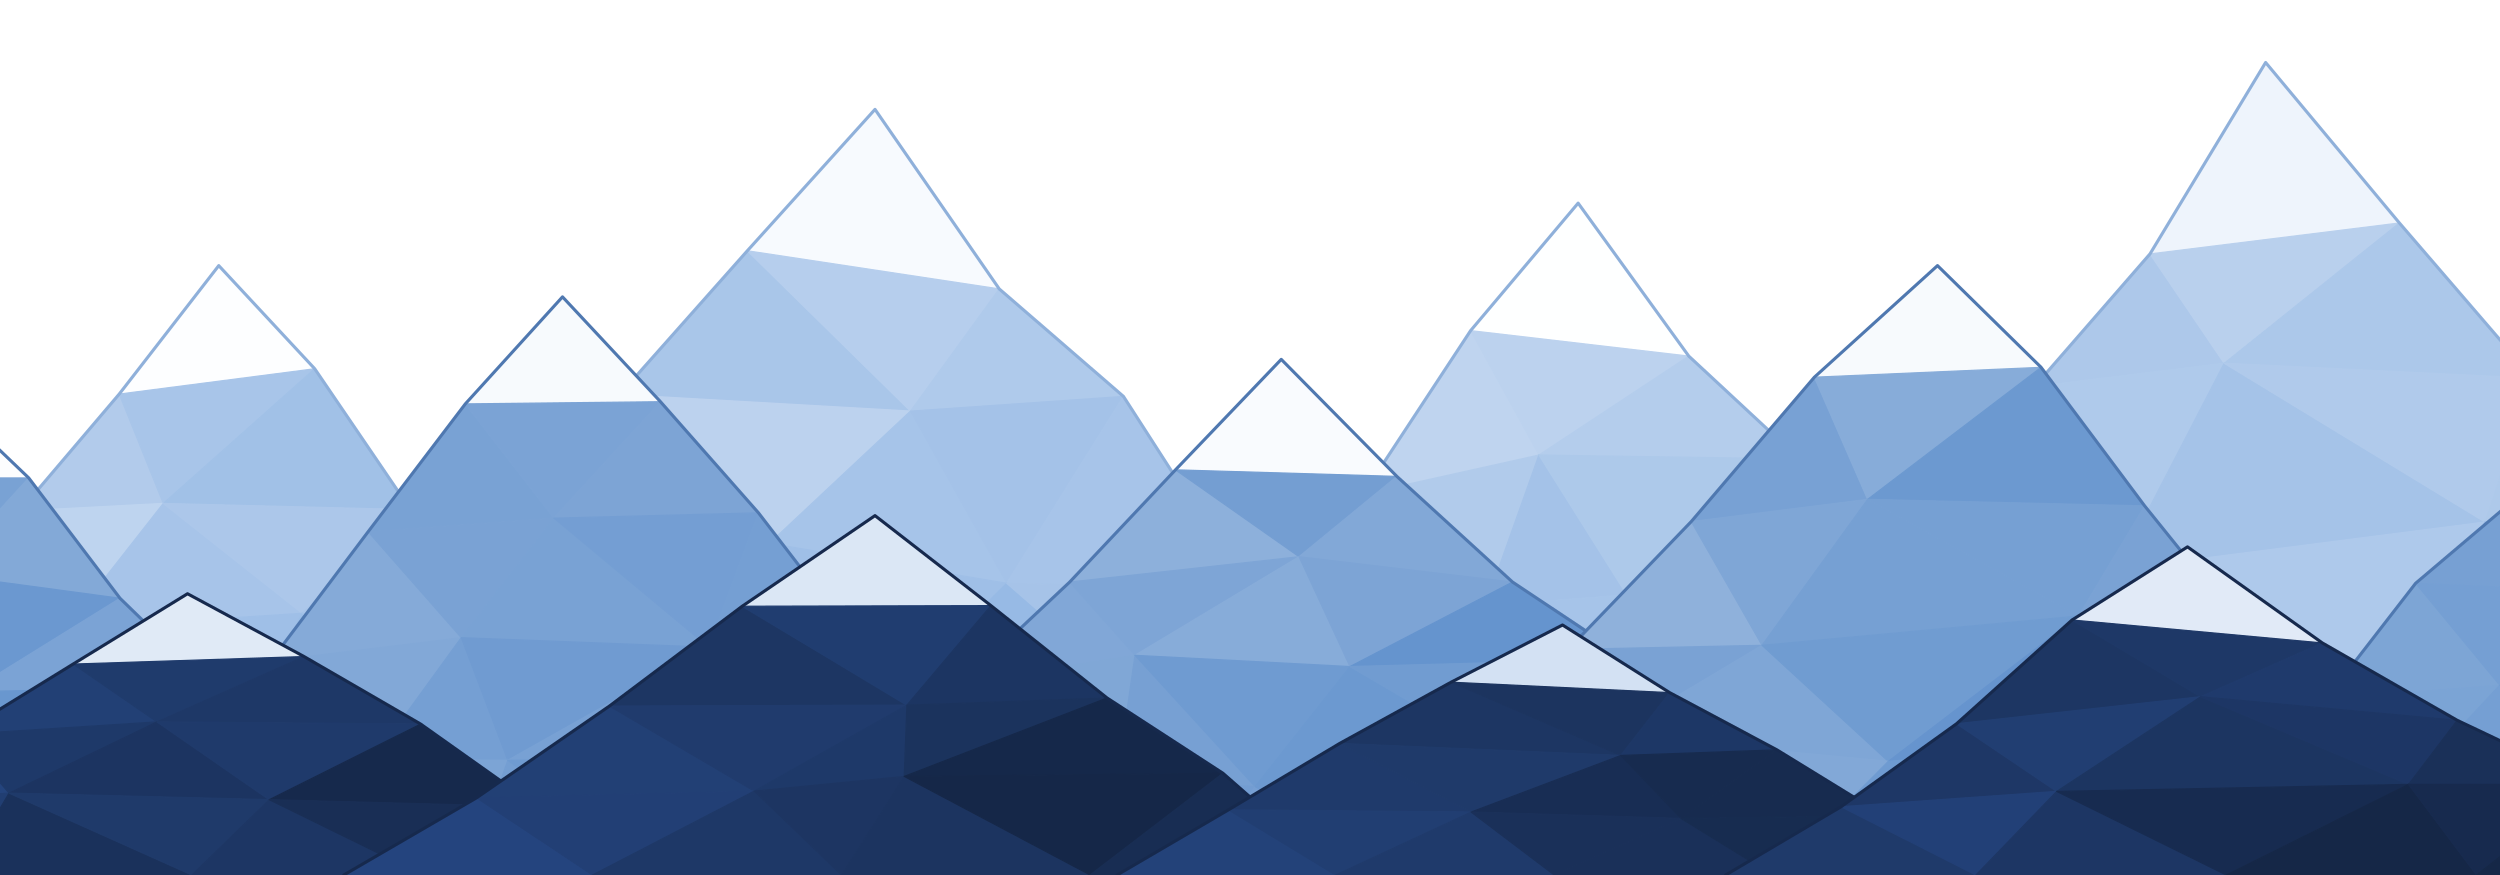
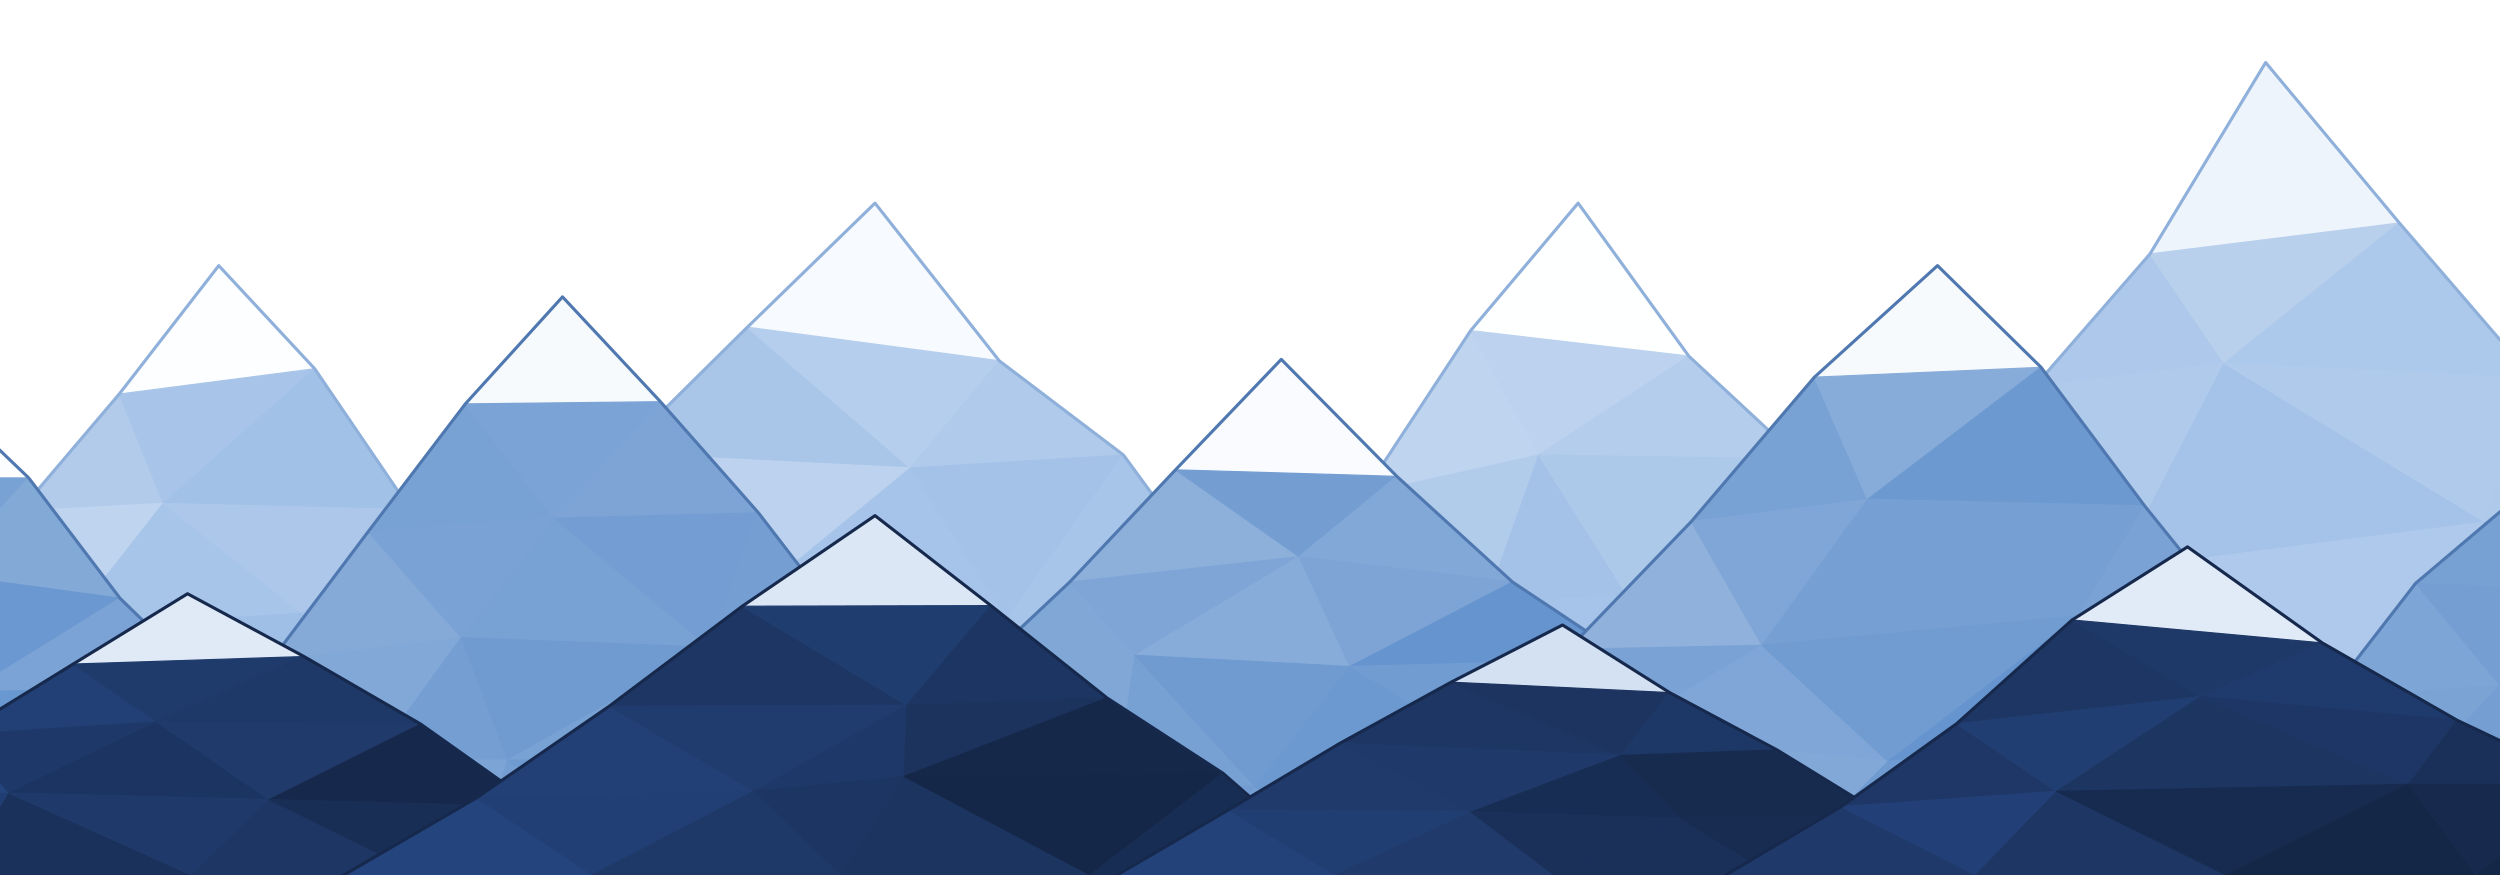
<svg xmlns="http://www.w3.org/2000/svg" viewBox="0 0 1600 560" preserveAspectRatio="xMidYMax slice" aria-hidden="true">
  <polygon points="140.0,170.0 76.3,252.2 201.4,236.0" fill="#fdfeff" stroke="#fdfeff" stroke-width="0.8" stroke-linejoin="round" />
  <polygon points="76.3,252.2 12.7,327.0 104.5,322.2" fill="#b2cbeb" stroke="#b2cbeb" stroke-width="0.8" stroke-linejoin="round" />
  <polygon points="76.3,252.2 104.5,322.2 201.4,236.0" fill="#a8c5e9" stroke="#a8c5e9" stroke-width="0.8" stroke-linejoin="round" />
  <polygon points="201.4,236.0 104.5,322.2 262.8,326.2" fill="#a1c1e7" stroke="#a1c1e7" stroke-width="0.8" stroke-linejoin="round" />
  <polygon points="12.7,327.0 -51.0,391.0 41.8,402.1" fill="#b5cdec" stroke="#b5cdec" stroke-width="0.8" stroke-linejoin="round" />
  <polygon points="12.7,327.0 41.8,402.1 104.5,322.2" fill="#bed4ef" stroke="#bed4ef" stroke-width="0.8" stroke-linejoin="round" />
  <polygon points="104.5,322.2 41.8,402.1 193.4,392.5" fill="#a7c4e9" stroke="#a7c4e9" stroke-width="0.8" stroke-linejoin="round" />
  <polygon points="104.5,322.2 193.4,392.5 262.8,326.2" fill="#acc7ea" stroke="#acc7ea" stroke-width="0.8" stroke-linejoin="round" />
  <polygon points="262.8,326.2 193.4,392.5 324.2,413.2" fill="#a7c4e9" stroke="#a7c4e9" stroke-width="0.8" stroke-linejoin="round" />
  <polygon points="-51.0,391.0 -114.7,471.4 19.9,474.2" fill="#b8d0ed" stroke="#b8d0ed" stroke-width="0.8" stroke-linejoin="round" />
  <polygon points="-51.0,391.0 19.9,474.2 41.8,402.1" fill="#b8d0ed" stroke="#b8d0ed" stroke-width="0.8" stroke-linejoin="round" />
  <polygon points="41.8,402.1 19.9,474.2 141.2,494.6" fill="#a4c3e8" stroke="#a4c3e8" stroke-width="0.8" stroke-linejoin="round" />
  <polygon points="41.8,402.1 141.2,494.6 193.4,392.5" fill="#9fbfe7" stroke="#9fbfe7" stroke-width="0.8" stroke-linejoin="round" />
  <polygon points="193.4,392.5 141.2,494.6 296.2,479.1" fill="#9bbde6" stroke="#9bbde6" stroke-width="0.8" stroke-linejoin="round" />
  <polygon points="193.4,392.5 296.2,479.1 324.2,413.2" fill="#a3c2e8" stroke="#a3c2e8" stroke-width="0.8" stroke-linejoin="round" />
  <polygon points="324.2,413.2 296.2,479.1 385.6,469.3" fill="#96b9e4" stroke="#96b9e4" stroke-width="0.8" stroke-linejoin="round" />
  <polygon points="-114.7,471.4 -178.4,560.0 -53.3,560.0" fill="#b9d0ed" stroke="#b9d0ed" stroke-width="0.8" stroke-linejoin="round" />
  <polygon points="-114.7,471.4 -53.3,560.0 19.9,474.2" fill="#bbd1ee" stroke="#bbd1ee" stroke-width="0.8" stroke-linejoin="round" />
  <polygon points="19.9,474.2 -53.3,560.0 71.8,560.0" fill="#b1cbeb" stroke="#b1cbeb" stroke-width="0.8" stroke-linejoin="round" />
  <polygon points="19.9,474.2 71.8,560.0 141.2,494.6" fill="#a7c4e9" stroke="#a7c4e9" stroke-width="0.8" stroke-linejoin="round" />
  <polygon points="141.2,494.6 71.8,560.0 196.8,560.0" fill="#b0caeb" stroke="#b0caeb" stroke-width="0.8" stroke-linejoin="round" />
  <polygon points="141.2,494.6 196.8,560.0 296.2,479.1" fill="#a6c4e8" stroke="#a6c4e8" stroke-width="0.8" stroke-linejoin="round" />
  <polygon points="296.2,479.1 196.8,560.0 321.9,560.0" fill="#94b7e4" stroke="#94b7e4" stroke-width="0.8" stroke-linejoin="round" />
  <polygon points="296.2,479.1 321.9,560.0 385.6,469.3" fill="#97bae5" stroke="#97bae5" stroke-width="0.8" stroke-linejoin="round" />
  <polygon points="385.6,469.3 321.9,560.0 447.0,560.0" fill="#91b6e3" stroke="#91b6e3" stroke-width="0.8" stroke-linejoin="round" />
  <polyline points="-178.4,560.0 -114.7,471.4 -51.0,391.0 12.7,327.0 76.3,252.2 140.0,170.0 201.4,236.0 262.8,326.2 324.2,413.2 385.6,469.3 447.0,560.0" fill="none" stroke="#8fb0da" stroke-width="2" stroke-linejoin="round" stroke-linecap="round" />
-   <polygon points="560.0,70.0 478.3,160.5 639.5,184.9" fill="#f7fafe" stroke="#f7fafe" stroke-width="0.8" stroke-linejoin="round" />
-   <polygon points="478.3,160.5 396.6,252.5 582.7,263.1" fill="#a9c6e9" stroke="#a9c6e9" stroke-width="0.8" stroke-linejoin="round" />
-   <polygon points="478.3,160.5 582.7,263.1 639.5,184.9" fill="#b6ceed" stroke="#b6ceed" stroke-width="0.8" stroke-linejoin="round" />
-   <polygon points="639.5,184.9 582.7,263.1 719.0,253.7" fill="#afcaeb" stroke="#afcaeb" stroke-width="0.8" stroke-linejoin="round" />
-   <polygon points="396.6,252.5 314.9,363.6 492.4,347.7" fill="#c7daf1" stroke="#c7daf1" stroke-width="0.8" stroke-linejoin="round" />
-   <polygon points="396.6,252.5 492.4,347.7 582.7,263.1" fill="#bcd2ee" stroke="#bcd2ee" stroke-width="0.8" stroke-linejoin="round" />
-   <polygon points="582.7,263.1 492.4,347.7 644.3,373.3" fill="#a6c4e9" stroke="#a6c4e9" stroke-width="0.8" stroke-linejoin="round" />
-   <polygon points="582.7,263.1 644.3,373.3 719.0,253.7" fill="#a4c2e8" stroke="#a4c2e8" stroke-width="0.8" stroke-linejoin="round" />
-   <polygon points="719.0,253.7 644.3,373.3 798.5,377.2" fill="#a7c4e9" stroke="#a7c4e9" stroke-width="0.8" stroke-linejoin="round" />
-   <polygon points="314.9,363.6 233.2,455.4 403.5,468.9" fill="#aec9ea" stroke="#aec9ea" stroke-width="0.8" stroke-linejoin="round" />
-   <polygon points="314.9,363.6 403.5,468.9 492.4,347.7" fill="#b4cdec" stroke="#b4cdec" stroke-width="0.8" stroke-linejoin="round" />
-   <polygon points="492.4,347.7 403.5,468.9 551.3,464.8" fill="#a6c4e9" stroke="#a6c4e9" stroke-width="0.8" stroke-linejoin="round" />
-   <polygon points="492.4,347.7 551.3,464.8 644.3,373.3" fill="#9fbfe7" stroke="#9fbfe7" stroke-width="0.8" stroke-linejoin="round" />
-   <polygon points="644.3,373.3 551.3,464.8 759.8,474.0" fill="#97bae5" stroke="#97bae5" stroke-width="0.8" stroke-linejoin="round" />
-   <polygon points="644.3,373.3 759.8,474.0 798.5,377.2" fill="#a6c3e8" stroke="#a6c3e8" stroke-width="0.8" stroke-linejoin="round" />
-   <polygon points="798.5,377.2 759.8,474.0 878.0,461.1" fill="#8eb4e2" stroke="#8eb4e2" stroke-width="0.8" stroke-linejoin="round" />
-   <polygon points="233.2,455.4 151.5,560.0 312.7,560.0" fill="#b7cfed" stroke="#b7cfed" stroke-width="0.8" stroke-linejoin="round" />
-   <polygon points="233.2,455.4 312.7,560.0 403.5,468.9" fill="#b5ceec" stroke="#b5ceec" stroke-width="0.8" stroke-linejoin="round" />
-   <polygon points="403.5,468.9 312.7,560.0 473.9,560.0" fill="#bdd3ee" stroke="#bdd3ee" stroke-width="0.8" stroke-linejoin="round" />
-   <polygon points="403.5,468.9 473.9,560.0 551.3,464.8" fill="#a1c0e7" stroke="#a1c0e7" stroke-width="0.8" stroke-linejoin="round" />
-   <polygon points="551.3,464.8 473.9,560.0 635.1,560.0" fill="#a6c4e8" stroke="#a6c4e8" stroke-width="0.8" stroke-linejoin="round" />
-   <polygon points="551.3,464.8 635.1,560.0 759.8,474.0" fill="#a2c1e7" stroke="#a2c1e7" stroke-width="0.8" stroke-linejoin="round" />
-   <polygon points="759.8,474.0 635.1,560.0 796.2,560.0" fill="#a6c4e8" stroke="#a6c4e8" stroke-width="0.8" stroke-linejoin="round" />
-   <polygon points="759.8,474.0 796.2,560.0 878.0,461.1" fill="#9ebfe7" stroke="#9ebfe7" stroke-width="0.8" stroke-linejoin="round" />
-   <polygon points="878.0,461.1 796.2,560.0 957.4,560.0" fill="#9bbce6" stroke="#9bbce6" stroke-width="0.8" stroke-linejoin="round" />
-   <polyline points="151.5,560.0 233.2,455.4 314.9,363.6 396.6,252.5 478.3,160.5 560.0,70.0 639.5,184.9 719.0,253.7 798.5,377.2 878.0,461.1 957.4,560.0" fill="none" stroke="#8fb0da" stroke-width="2" stroke-linejoin="round" stroke-linecap="round" />
+   <polygon points="560.0,130.0 478.3,209.4 639.5,230.9" fill="#f7fafe" stroke="#f7fafe" stroke-width="0.8" stroke-linejoin="round" />
+   <polygon points="478.3,209.4 396.6,290.2 582.7,299.5" fill="#a9c6e9" stroke="#a9c6e9" stroke-width="0.8" stroke-linejoin="round" />
+   <polygon points="478.3,209.4 582.7,299.5 639.5,230.9" fill="#b6ceed" stroke="#b6ceed" stroke-width="0.8" stroke-linejoin="round" />
+   <polygon points="639.5,230.9 582.7,299.5 719.0,291.2" fill="#afcaeb" stroke="#afcaeb" stroke-width="0.8" stroke-linejoin="round" />
+   <polygon points="396.6,290.2 314.9,387.7 492.4,373.7" fill="#c7daf1" stroke="#c7daf1" stroke-width="0.8" stroke-linejoin="round" />
+   <polygon points="396.6,290.2 492.4,373.7 582.7,299.5" fill="#bcd2ee" stroke="#bcd2ee" stroke-width="0.8" stroke-linejoin="round" />
+   <polygon points="582.7,299.5 492.4,373.7 644.3,396.2" fill="#a6c4e9" stroke="#a6c4e9" stroke-width="0.8" stroke-linejoin="round" />
+   <polygon points="582.7,299.5 644.3,396.2 719.0,291.2" fill="#a4c2e8" stroke="#a4c2e8" stroke-width="0.8" stroke-linejoin="round" />
+   <polygon points="719.0,291.2 644.3,396.2 798.5,399.6" fill="#a7c4e9" stroke="#a7c4e9" stroke-width="0.8" stroke-linejoin="round" />
+   <polygon points="314.9,387.7 233.2,468.2 403.5,480.0" fill="#aec9ea" stroke="#aec9ea" stroke-width="0.8" stroke-linejoin="round" />
+   <polygon points="314.9,387.7 403.5,480.0 492.4,373.7" fill="#b4cdec" stroke="#b4cdec" stroke-width="0.8" stroke-linejoin="round" />
+   <polygon points="492.4,373.7 403.5,480.0 551.3,476.5" fill="#a6c4e9" stroke="#a6c4e9" stroke-width="0.8" stroke-linejoin="round" />
+   <polygon points="492.4,373.7 551.3,476.5 644.3,396.2" fill="#9fbfe7" stroke="#9fbfe7" stroke-width="0.8" stroke-linejoin="round" />
+   <polygon points="644.3,396.2 551.3,476.5 759.8,484.5" fill="#97bae5" stroke="#97bae5" stroke-width="0.8" stroke-linejoin="round" />
+   <polygon points="644.3,396.2 759.8,484.5 798.5,399.6" fill="#a6c3e8" stroke="#a6c3e8" stroke-width="0.8" stroke-linejoin="round" />
+   <polygon points="798.5,399.6 759.8,484.5 878.0,473.2" fill="#8eb4e2" stroke="#8eb4e2" stroke-width="0.8" stroke-linejoin="round" />
+   <polygon points="233.2,468.2 151.5,560.0 312.7,560.0" fill="#b7cfed" stroke="#b7cfed" stroke-width="0.8" stroke-linejoin="round" />
+   <polygon points="233.2,468.2 312.7,560.0 403.5,480.0" fill="#b5ceec" stroke="#b5ceec" stroke-width="0.8" stroke-linejoin="round" />
+   <polygon points="403.5,480.0 312.7,560.0 473.9,560.0" fill="#bdd3ee" stroke="#bdd3ee" stroke-width="0.8" stroke-linejoin="round" />
+   <polygon points="403.5,480.0 473.9,560.0 551.3,476.5" fill="#a1c0e7" stroke="#a1c0e7" stroke-width="0.8" stroke-linejoin="round" />
+   <polygon points="551.3,476.5 473.9,560.0 635.1,560.0" fill="#a6c4e8" stroke="#a6c4e8" stroke-width="0.8" stroke-linejoin="round" />
+   <polygon points="551.3,476.5 635.1,560.0 759.8,484.5" fill="#a2c1e7" stroke="#a2c1e7" stroke-width="0.8" stroke-linejoin="round" />
+   <polygon points="759.8,484.5 635.1,560.0 796.2,560.0" fill="#a6c4e8" stroke="#a6c4e8" stroke-width="0.8" stroke-linejoin="round" />
+   <polygon points="759.8,484.5 796.2,560.0 878.0,473.2" fill="#9ebfe7" stroke="#9ebfe7" stroke-width="0.8" stroke-linejoin="round" />
+   <polygon points="878.0,473.2 796.2,560.0 957.4,560.0" fill="#9bbce6" stroke="#9bbce6" stroke-width="0.8" stroke-linejoin="round" />
+   <polyline points="151.5,560.0 233.2,468.2 314.9,387.7 396.6,290.2 478.3,209.4 560.0,130.0 639.5,230.9 719.0,291.2 798.5,399.6 878.0,473.2 957.4,560.0" fill="none" stroke="#8fb0da" stroke-width="2" stroke-linejoin="round" stroke-linecap="round" />
  <polygon points="1010.0,130.0 941.2,211.6 1080.8,227.9" fill="#feffff" stroke="#feffff" stroke-width="0.8" stroke-linejoin="round" />
  <polygon points="941.2,211.6 872.4,316.2 984.9,291.2" fill="#bfd4ef" stroke="#bfd4ef" stroke-width="0.8" stroke-linejoin="round" />
  <polygon points="941.2,211.6 984.9,291.2 1080.8,227.9" fill="#bcd2ee" stroke="#bcd2ee" stroke-width="0.8" stroke-linejoin="round" />
  <polygon points="1080.8,227.9 984.9,291.2 1151.6,293.7" fill="#b4cdec" stroke="#b4cdec" stroke-width="0.8" stroke-linejoin="round" />
  <polygon points="872.4,316.2 803.6,379.7 950.6,387.5" fill="#b5ceec" stroke="#b5ceec" stroke-width="0.8" stroke-linejoin="round" />
  <polygon points="872.4,316.2 950.6,387.5 984.9,291.2" fill="#b1cbeb" stroke="#b1cbeb" stroke-width="0.8" stroke-linejoin="round" />
  <polygon points="984.9,291.2 950.6,387.5 1041.2,380.7" fill="#a4c2e8" stroke="#a4c2e8" stroke-width="0.8" stroke-linejoin="round" />
  <polygon points="984.9,291.2 1041.2,380.7 1151.6,293.7" fill="#adc9ea" stroke="#adc9ea" stroke-width="0.8" stroke-linejoin="round" />
  <polygon points="1151.6,293.7 1041.2,380.7 1222.3,385.5" fill="#97b9e5" stroke="#97b9e5" stroke-width="0.8" stroke-linejoin="round" />
  <polygon points="803.6,379.7 734.8,470.0 912.3,476.1" fill="#aec9ea" stroke="#aec9ea" stroke-width="0.8" stroke-linejoin="round" />
  <polygon points="803.6,379.7 912.3,476.1 950.6,387.5" fill="#acc8ea" stroke="#acc8ea" stroke-width="0.8" stroke-linejoin="round" />
  <polygon points="950.6,387.5 912.3,476.1 1015.2,479.9" fill="#a5c3e8" stroke="#a5c3e8" stroke-width="0.8" stroke-linejoin="round" />
  <polygon points="950.6,387.5 1015.2,479.9 1041.2,380.7" fill="#a6c4e9" stroke="#a6c4e9" stroke-width="0.8" stroke-linejoin="round" />
  <polygon points="1041.2,380.7 1015.2,479.9 1168.3,477.6" fill="#98bae5" stroke="#98bae5" stroke-width="0.8" stroke-linejoin="round" />
  <polygon points="1041.2,380.7 1168.3,477.6 1222.3,385.5" fill="#91b6e3" stroke="#91b6e3" stroke-width="0.8" stroke-linejoin="round" />
  <polygon points="1222.3,385.5 1168.3,477.6 1293.1,460.2" fill="#8fb4e3" stroke="#8fb4e3" stroke-width="0.8" stroke-linejoin="round" />
  <polygon points="734.8,470.0 666.0,560.0 805.5,560.0" fill="#b2ccec" stroke="#b2ccec" stroke-width="0.8" stroke-linejoin="round" />
  <polygon points="734.8,470.0 805.5,560.0 912.3,476.1" fill="#b3ccec" stroke="#b3ccec" stroke-width="0.8" stroke-linejoin="round" />
  <polygon points="912.3,476.1 805.5,560.0 945.1,560.0" fill="#a3c2e8" stroke="#a3c2e8" stroke-width="0.8" stroke-linejoin="round" />
  <polygon points="912.3,476.1 945.1,560.0 1015.2,479.9" fill="#b6ceec" stroke="#b6ceec" stroke-width="0.8" stroke-linejoin="round" />
  <polygon points="1015.2,479.9 945.1,560.0 1084.7,560.0" fill="#aac6e9" stroke="#aac6e9" stroke-width="0.8" stroke-linejoin="round" />
  <polygon points="1015.2,479.9 1084.7,560.0 1168.3,477.6" fill="#96b9e5" stroke="#96b9e5" stroke-width="0.8" stroke-linejoin="round" />
  <polygon points="1168.3,477.6 1084.7,560.0 1224.3,560.0" fill="#94b8e4" stroke="#94b8e4" stroke-width="0.8" stroke-linejoin="round" />
  <polygon points="1168.3,477.6 1224.3,560.0 1293.1,460.2" fill="#91b6e3" stroke="#91b6e3" stroke-width="0.8" stroke-linejoin="round" />
  <polygon points="1293.1,460.2 1224.3,560.0 1363.9,560.0" fill="#8cb2e2" stroke="#8cb2e2" stroke-width="0.8" stroke-linejoin="round" />
  <polyline points="666.0,560.0 734.8,470.0 803.6,379.7 872.4,316.2 941.2,211.6 1010.0,130.0 1080.8,227.9 1151.6,293.7 1222.3,385.5 1293.1,460.2 1363.9,560.0" fill="none" stroke="#8fb0da" stroke-width="2" stroke-linejoin="round" stroke-linecap="round" />
  <polygon points="1450.0,40.0 1376.0,162.5 1535.6,142.7" fill="#eef4fc" stroke="#eef4fc" stroke-width="0.8" stroke-linejoin="round" />
  <polygon points="1376.0,162.5 1302.1,247.4 1423.5,232.5" fill="#adc8ea" stroke="#adc8ea" stroke-width="0.8" stroke-linejoin="round" />
  <polygon points="1376.0,162.5 1423.5,232.5 1535.6,142.7" fill="#b9d0ed" stroke="#b9d0ed" stroke-width="0.8" stroke-linejoin="round" />
  <polygon points="1535.6,142.7 1423.5,232.5 1621.2,242.1" fill="#acc8ea" stroke="#acc8ea" stroke-width="0.8" stroke-linejoin="round" />
  <polygon points="1302.1,247.4 1228.1,343.2 1355.2,364.3" fill="#c0d5ef" stroke="#c0d5ef" stroke-width="0.8" stroke-linejoin="round" />
  <polygon points="1302.1,247.4 1355.2,364.3 1423.5,232.5" fill="#afcaeb" stroke="#afcaeb" stroke-width="0.8" stroke-linejoin="round" />
  <polygon points="1423.5,232.5 1355.2,364.3 1590.4,334.1" fill="#a5c3e8" stroke="#a5c3e8" stroke-width="0.8" stroke-linejoin="round" />
  <polygon points="1423.5,232.5 1590.4,334.1 1621.2,242.1" fill="#b0caeb" stroke="#b0caeb" stroke-width="0.8" stroke-linejoin="round" />
  <polygon points="1621.2,242.1 1590.4,334.1 1706.7,353.1" fill="#aec9ea" stroke="#aec9ea" stroke-width="0.8" stroke-linejoin="round" />
  <polygon points="1228.1,343.2 1154.1,442.8 1268.4,457.6" fill="#c5d8f0" stroke="#c5d8f0" stroke-width="0.8" stroke-linejoin="round" />
  <polygon points="1228.1,343.2 1268.4,457.6 1355.2,364.3" fill="#bfd4ef" stroke="#bfd4ef" stroke-width="0.8" stroke-linejoin="round" />
  <polygon points="1355.2,364.3 1268.4,457.6 1519.0,457.1" fill="#b8d0ed" stroke="#b8d0ed" stroke-width="0.8" stroke-linejoin="round" />
  <polygon points="1355.2,364.3 1519.0,457.1 1590.4,334.1" fill="#aec9eb" stroke="#aec9eb" stroke-width="0.8" stroke-linejoin="round" />
  <polygon points="1590.4,334.1 1519.0,457.1 1651.6,469.6" fill="#99bbe5" stroke="#99bbe5" stroke-width="0.8" stroke-linejoin="round" />
  <polygon points="1590.4,334.1 1651.6,469.6 1706.7,353.1" fill="#9cbde6" stroke="#9cbde6" stroke-width="0.8" stroke-linejoin="round" />
  <polygon points="1706.7,353.1 1651.6,469.6 1792.3,447.1" fill="#93b7e4" stroke="#93b7e4" stroke-width="0.8" stroke-linejoin="round" />
  <polygon points="1154.1,442.8 1080.2,560.0 1239.7,560.0" fill="#aec9eb" stroke="#aec9eb" stroke-width="0.8" stroke-linejoin="round" />
  <polygon points="1154.1,442.8 1239.7,560.0 1268.4,457.6" fill="#aac6e9" stroke="#aac6e9" stroke-width="0.8" stroke-linejoin="round" />
  <polygon points="1268.4,457.6 1239.7,560.0 1399.3,560.0" fill="#abc7ea" stroke="#abc7ea" stroke-width="0.8" stroke-linejoin="round" />
  <polygon points="1268.4,457.6 1399.3,560.0 1519.0,457.1" fill="#a4c2e8" stroke="#a4c2e8" stroke-width="0.8" stroke-linejoin="round" />
  <polygon points="1519.0,457.1 1399.3,560.0 1558.8,560.0" fill="#a9c6e9" stroke="#a9c6e9" stroke-width="0.8" stroke-linejoin="round" />
  <polygon points="1519.0,457.1 1558.8,560.0 1651.6,469.6" fill="#abc7ea" stroke="#abc7ea" stroke-width="0.8" stroke-linejoin="round" />
  <polygon points="1651.6,469.6 1558.8,560.0 1718.4,560.0" fill="#98bae5" stroke="#98bae5" stroke-width="0.8" stroke-linejoin="round" />
  <polygon points="1651.6,469.6 1718.4,560.0 1792.3,447.1" fill="#a0c0e7" stroke="#a0c0e7" stroke-width="0.8" stroke-linejoin="round" />
  <polygon points="1792.3,447.1 1718.4,560.0 1877.9,560.0" fill="#9cbde6" stroke="#9cbde6" stroke-width="0.8" stroke-linejoin="round" />
  <polyline points="1080.2,560.0 1154.1,442.8 1228.1,343.2 1302.1,247.4 1376.0,162.5 1450.0,40.0 1535.6,142.7 1621.2,242.1 1706.7,353.1 1792.3,447.1 1877.9,560.0" fill="none" stroke="#8fb0da" stroke-width="2" stroke-linejoin="round" stroke-linecap="round" />
  <polygon points="-40.0,250.0 -105.5,305.8 18.4,305.9" fill="#fcfdfe" stroke="#fcfdfe" stroke-width="0.8" stroke-linejoin="round" />
  <polygon points="-105.5,305.8 -170.9,367.2 -37.9,367.4" fill="#7fa6d6" stroke="#7fa6d6" stroke-width="0.8" stroke-linejoin="round" />
  <polygon points="-105.5,305.8 -37.9,367.4 18.4,305.9" fill="#79a2d4" stroke="#79a2d4" stroke-width="0.8" stroke-linejoin="round" />
  <polygon points="18.4,305.9 -37.9,367.4 76.8,382.9" fill="#83a9d7" stroke="#83a9d7" stroke-width="0.8" stroke-linejoin="round" />
  <polygon points="-170.9,367.2 -236.4,443.6 -101.2,435.5" fill="#8aaeda" stroke="#8aaeda" stroke-width="0.8" stroke-linejoin="round" />
  <polygon points="-170.9,367.2 -101.2,435.5 -37.9,367.4" fill="#759fd3" stroke="#759fd3" stroke-width="0.8" stroke-linejoin="round" />
  <polygon points="-37.9,367.4 -101.2,435.5 -19.6,442.7" fill="#709bd1" stroke="#709bd1" stroke-width="0.8" stroke-linejoin="round" />
  <polygon points="-37.9,367.4 -19.6,442.7 76.8,382.9" fill="#6b98d0" stroke="#6b98d0" stroke-width="0.8" stroke-linejoin="round" />
  <polygon points="76.8,382.9 -19.6,442.7 135.1,439.6" fill="#7ba3d5" stroke="#7ba3d5" stroke-width="0.8" stroke-linejoin="round" />
  <polygon points="-236.4,443.6 -301.8,507.1 -159.4,504.3" fill="#8fb1db" stroke="#8fb1db" stroke-width="0.8" stroke-linejoin="round" />
  <polygon points="-236.4,443.6 -159.4,504.3 -101.2,435.5" fill="#77a1d3" stroke="#77a1d3" stroke-width="0.8" stroke-linejoin="round" />
  <polygon points="-101.2,435.5 -159.4,504.3 -78.1,497.5" fill="#85aad8" stroke="#85aad8" stroke-width="0.8" stroke-linejoin="round" />
  <polygon points="-101.2,435.5 -78.1,497.5 -19.6,442.7" fill="#85aad8" stroke="#85aad8" stroke-width="0.8" stroke-linejoin="round" />
  <polygon points="-19.6,442.7 -78.1,497.5 57.2,504.5" fill="#78a1d4" stroke="#78a1d4" stroke-width="0.8" stroke-linejoin="round" />
  <polygon points="-19.6,442.7 57.2,504.5 135.1,439.6" fill="#6997cf" stroke="#6997cf" stroke-width="0.8" stroke-linejoin="round" />
  <polygon points="135.1,439.6 57.2,504.5 193.5,504.7" fill="#6896cf" stroke="#6896cf" stroke-width="0.8" stroke-linejoin="round" />
  <polygon points="-301.8,507.1 -367.3,560.0 -243.5,560.0" fill="#80a7d6" stroke="#80a7d6" stroke-width="0.8" stroke-linejoin="round" />
  <polygon points="-301.8,507.1 -243.5,560.0 -159.4,504.3" fill="#77a0d3" stroke="#77a0d3" stroke-width="0.8" stroke-linejoin="round" />
  <polygon points="-159.4,504.3 -243.5,560.0 -119.6,560.0" fill="#8baeda" stroke="#8baeda" stroke-width="0.8" stroke-linejoin="round" />
  <polygon points="-159.4,504.3 -119.6,560.0 -78.1,497.5" fill="#7ea5d6" stroke="#7ea5d6" stroke-width="0.8" stroke-linejoin="round" />
  <polygon points="-78.1,497.5 -119.6,560.0 4.2,560.0" fill="#759fd3" stroke="#759fd3" stroke-width="0.8" stroke-linejoin="round" />
  <polygon points="-78.1,497.5 4.2,560.0 57.2,504.5" fill="#7ba3d5" stroke="#7ba3d5" stroke-width="0.8" stroke-linejoin="round" />
  <polygon points="57.2,504.5 4.2,560.0 128.0,560.0" fill="#6896cf" stroke="#6896cf" stroke-width="0.8" stroke-linejoin="round" />
  <polygon points="57.2,504.5 128.0,560.0 193.5,504.7" fill="#6e9ad1" stroke="#6e9ad1" stroke-width="0.8" stroke-linejoin="round" />
  <polygon points="193.5,504.7 128.0,560.0 251.9,560.0" fill="#6796ce" stroke="#6796ce" stroke-width="0.8" stroke-linejoin="round" />
  <polyline points="-367.3,560.0 -301.8,507.1 -236.4,443.6 -170.9,367.2 -105.5,305.8 -40.0,250.0 18.4,305.9 76.8,382.9 135.1,439.6 193.5,504.7 251.9,560.0" fill="none" stroke="#4f78b0" stroke-width="2" stroke-linejoin="round" stroke-linecap="round" />
  <polygon points="360.0,190.0 297.8,258.5 422.7,257.1" fill="#f7fafd" stroke="#f7fafd" stroke-width="0.8" stroke-linejoin="round" />
  <polygon points="297.8,258.5 235.6,340.3 354.5,331.6" fill="#79a2d4" stroke="#79a2d4" stroke-width="0.8" stroke-linejoin="round" />
  <polygon points="297.8,258.5 354.5,331.6 422.7,257.1" fill="#7ba3d5" stroke="#7ba3d5" stroke-width="0.8" stroke-linejoin="round" />
  <polygon points="422.7,257.1 354.5,331.6 485.4,328.2" fill="#7da4d5" stroke="#7da4d5" stroke-width="0.8" stroke-linejoin="round" />
  <polygon points="235.6,340.3 173.4,422.9 295.2,408.1" fill="#85aad8" stroke="#85aad8" stroke-width="0.8" stroke-linejoin="round" />
  <polygon points="235.6,340.3 295.2,408.1 354.5,331.6" fill="#7aa2d4" stroke="#7aa2d4" stroke-width="0.8" stroke-linejoin="round" />
  <polygon points="354.5,331.6 295.2,408.1 453.6,414.2" fill="#79a2d4" stroke="#79a2d4" stroke-width="0.8" stroke-linejoin="round" />
  <polygon points="354.5,331.6 453.6,414.2 485.4,328.2" fill="#749ed3" stroke="#749ed3" stroke-width="0.8" stroke-linejoin="round" />
  <polygon points="485.4,328.2 453.6,414.2 548.2,409.9" fill="#759fd3" stroke="#759fd3" stroke-width="0.8" stroke-linejoin="round" />
  <polygon points="173.4,422.9 111.3,497.1 238.6,486.0" fill="#7ba3d5" stroke="#7ba3d5" stroke-width="0.8" stroke-linejoin="round" />
  <polygon points="173.4,422.9 238.6,486.0 295.2,408.1" fill="#82a8d7" stroke="#82a8d7" stroke-width="0.8" stroke-linejoin="round" />
  <polygon points="295.2,408.1 238.6,486.0 325.0,486.6" fill="#759fd3" stroke="#759fd3" stroke-width="0.8" stroke-linejoin="round" />
  <polygon points="295.2,408.1 325.0,486.6 453.6,414.2" fill="#709bd1" stroke="#709bd1" stroke-width="0.8" stroke-linejoin="round" />
  <polygon points="453.6,414.2 325.0,486.6 462.2,484.4" fill="#78a1d4" stroke="#78a1d4" stroke-width="0.8" stroke-linejoin="round" />
  <polygon points="453.6,414.2 462.2,484.4 548.2,409.9" fill="#6b98d0" stroke="#6b98d0" stroke-width="0.8" stroke-linejoin="round" />
  <polygon points="548.2,409.9 462.2,484.4 610.9,472.8" fill="#6896cf" stroke="#6896cf" stroke-width="0.8" stroke-linejoin="round" />
  <polygon points="111.3,497.1 49.1,560.0 174.0,560.0" fill="#8fb1db" stroke="#8fb1db" stroke-width="0.8" stroke-linejoin="round" />
  <polygon points="111.3,497.1 174.0,560.0 238.6,486.0" fill="#8eb0db" stroke="#8eb0db" stroke-width="0.8" stroke-linejoin="round" />
  <polygon points="238.6,486.0 174.0,560.0 298.9,560.0" fill="#7ca4d5" stroke="#7ca4d5" stroke-width="0.8" stroke-linejoin="round" />
  <polygon points="238.6,486.0 298.9,560.0 325.0,486.6" fill="#7ca4d5" stroke="#7ca4d5" stroke-width="0.8" stroke-linejoin="round" />
  <polygon points="325.0,486.6 298.9,560.0 423.8,560.0" fill="#749ed2" stroke="#749ed2" stroke-width="0.8" stroke-linejoin="round" />
  <polygon points="325.0,486.6 423.8,560.0 462.2,484.4" fill="#6f9bd1" stroke="#6f9bd1" stroke-width="0.8" stroke-linejoin="round" />
  <polygon points="462.2,484.4 423.8,560.0 548.7,560.0" fill="#6e9ad0" stroke="#6e9ad0" stroke-width="0.8" stroke-linejoin="round" />
  <polygon points="462.2,484.4 548.7,560.0 610.9,472.8" fill="#6292cd" stroke="#6292cd" stroke-width="0.8" stroke-linejoin="round" />
  <polygon points="610.9,472.8 548.7,560.0 673.6,560.0" fill="#5e8fcb" stroke="#5e8fcb" stroke-width="0.8" stroke-linejoin="round" />
  <polyline points="49.1,560.0 111.3,497.1 173.4,422.9 235.6,340.3 297.8,258.5 360.0,190.0 422.7,257.1 485.4,328.2 548.2,409.9 610.9,472.8 673.6,560.0" fill="none" stroke="#4f78b0" stroke-width="2" stroke-linejoin="round" stroke-linecap="round" />
  <polygon points="820.0,230.0 752.3,300.7 894.0,304.9" fill="#f9fbfe" stroke="#f9fbfe" stroke-width="0.8" stroke-linejoin="round" />
  <polygon points="752.3,300.7 684.6,372.5 831.4,356.3" fill="#8db0db" stroke="#8db0db" stroke-width="0.8" stroke-linejoin="round" />
  <polygon points="752.3,300.7 831.4,356.3 894.0,304.9" fill="#749ed2" stroke="#749ed2" stroke-width="0.8" stroke-linejoin="round" />
  <polygon points="894.0,304.9 831.4,356.3 968.0,372.5" fill="#82a8d7" stroke="#82a8d7" stroke-width="0.8" stroke-linejoin="round" />
  <polygon points="684.6,372.5 616.9,436.1 726.4,419.4" fill="#81a7d7" stroke="#81a7d7" stroke-width="0.8" stroke-linejoin="round" />
  <polygon points="684.6,372.5 726.4,419.4 831.4,356.3" fill="#7ea5d6" stroke="#7ea5d6" stroke-width="0.8" stroke-linejoin="round" />
  <polygon points="831.4,356.3 726.4,419.4 864.0,426.6" fill="#87acd9" stroke="#87acd9" stroke-width="0.8" stroke-linejoin="round" />
  <polygon points="831.4,356.3 864.0,426.6 968.0,372.5" fill="#7da4d5" stroke="#7da4d5" stroke-width="0.8" stroke-linejoin="round" />
  <polygon points="968.0,372.5 864.0,426.6 1042.0,421.8" fill="#6594ce" stroke="#6594ce" stroke-width="0.8" stroke-linejoin="round" />
  <polygon points="616.9,436.1 549.2,483.9 715.0,498.0" fill="#83a9d7" stroke="#83a9d7" stroke-width="0.8" stroke-linejoin="round" />
  <polygon points="616.9,436.1 715.0,498.0 726.4,419.4" fill="#80a7d6" stroke="#80a7d6" stroke-width="0.8" stroke-linejoin="round" />
  <polygon points="726.4,419.4 715.0,498.0 803.2,503.4" fill="#77a0d3" stroke="#77a0d3" stroke-width="0.8" stroke-linejoin="round" />
  <polygon points="726.4,419.4 803.2,503.4 864.0,426.6" fill="#6f9bd1" stroke="#6f9bd1" stroke-width="0.8" stroke-linejoin="round" />
  <polygon points="864.0,426.6 803.2,503.4 987.9,499.1" fill="#6c99d0" stroke="#6c99d0" stroke-width="0.8" stroke-linejoin="round" />
  <polygon points="864.0,426.6 987.9,499.1 1042.0,421.8" fill="#719cd1" stroke="#719cd1" stroke-width="0.8" stroke-linejoin="round" />
  <polygon points="1042.0,421.8 987.9,499.1 1116.0,485.5" fill="#578ac9" stroke="#578ac9" stroke-width="0.8" stroke-linejoin="round" />
  <polygon points="549.2,483.9 481.5,560.0 623.2,560.0" fill="#89add9" stroke="#89add9" stroke-width="0.8" stroke-linejoin="round" />
  <polygon points="549.2,483.9 623.2,560.0 715.0,498.0" fill="#80a6d6" stroke="#80a6d6" stroke-width="0.8" stroke-linejoin="round" />
  <polygon points="715.0,498.0 623.2,560.0 764.9,560.0" fill="#6f9bd1" stroke="#6f9bd1" stroke-width="0.8" stroke-linejoin="round" />
  <polygon points="715.0,498.0 764.9,560.0 803.2,503.4" fill="#739dd2" stroke="#739dd2" stroke-width="0.8" stroke-linejoin="round" />
  <polygon points="803.2,503.4 764.9,560.0 906.6,560.0" fill="#769fd3" stroke="#769fd3" stroke-width="0.8" stroke-linejoin="round" />
  <polygon points="803.2,503.4 906.6,560.0 987.9,499.1" fill="#6d99d0" stroke="#6d99d0" stroke-width="0.8" stroke-linejoin="round" />
  <polygon points="987.9,499.1 906.6,560.0 1048.3,560.0" fill="#5b8dca" stroke="#5b8dca" stroke-width="0.8" stroke-linejoin="round" />
  <polygon points="987.9,499.1 1048.3,560.0 1116.0,485.5" fill="#6e9ad1" stroke="#6e9ad1" stroke-width="0.8" stroke-linejoin="round" />
  <polygon points="1116.0,485.5 1048.3,560.0 1190.0,560.0" fill="#6493cd" stroke="#6493cd" stroke-width="0.8" stroke-linejoin="round" />
  <polyline points="481.5,560.0 549.2,483.9 616.9,436.1 684.6,372.5 752.3,300.7 820.0,230.0 894.0,304.9 968.0,372.5 1042.0,421.8 1116.0,485.5 1190.0,560.0" fill="none" stroke="#4f78b0" stroke-width="2" stroke-linejoin="round" stroke-linecap="round" />
  <polygon points="1240.0,170.0 1161.2,241.4 1306.3,235.1" fill="#f7fafd" stroke="#f7fafd" stroke-width="0.8" stroke-linejoin="round" />
  <polygon points="1161.2,241.4 1082.4,333.8 1195.3,319.6" fill="#78a1d4" stroke="#78a1d4" stroke-width="0.8" stroke-linejoin="round" />
  <polygon points="1161.2,241.4 1195.3,319.6 1306.3,235.1" fill="#87acd9" stroke="#87acd9" stroke-width="0.8" stroke-linejoin="round" />
  <polygon points="1306.3,235.1 1195.3,319.6 1372.6,323.8" fill="#6c99d0" stroke="#6c99d0" stroke-width="0.8" stroke-linejoin="round" />
  <polygon points="1082.4,333.8 1003.6,415.6 1127.7,413.0" fill="#8fb1db" stroke="#8fb1db" stroke-width="0.8" stroke-linejoin="round" />
  <polygon points="1082.4,333.8 1127.7,413.0 1195.3,319.6" fill="#7fa6d6" stroke="#7fa6d6" stroke-width="0.8" stroke-linejoin="round" />
  <polygon points="1195.3,319.6 1127.7,413.0 1330.3,394.2" fill="#76a0d3" stroke="#76a0d3" stroke-width="0.8" stroke-linejoin="round" />
  <polygon points="1195.3,319.6 1330.3,394.2 1372.6,323.8" fill="#76a0d3" stroke="#76a0d3" stroke-width="0.8" stroke-linejoin="round" />
  <polygon points="1372.6,323.8 1330.3,394.2 1438.9,406.0" fill="#7aa2d4" stroke="#7aa2d4" stroke-width="0.8" stroke-linejoin="round" />
  <polygon points="1003.6,415.6 924.8,487.6 1031.4,470.5" fill="#82a8d7" stroke="#82a8d7" stroke-width="0.8" stroke-linejoin="round" />
  <polygon points="1003.6,415.6 1031.4,470.5 1127.7,413.0" fill="#7aa2d4" stroke="#7aa2d4" stroke-width="0.8" stroke-linejoin="round" />
  <polygon points="1127.7,413.0 1031.4,470.5 1208.5,487.3" fill="#7fa6d6" stroke="#7fa6d6" stroke-width="0.8" stroke-linejoin="round" />
  <polygon points="1127.7,413.0 1208.5,487.3 1330.3,394.2" fill="#709cd1" stroke="#709cd1" stroke-width="0.8" stroke-linejoin="round" />
  <polygon points="1330.3,394.2 1208.5,487.3 1398.3,470.0" fill="#6694ce" stroke="#6694ce" stroke-width="0.8" stroke-linejoin="round" />
  <polygon points="1330.3,394.2 1398.3,470.0 1438.9,406.0" fill="#6191cd" stroke="#6191cd" stroke-width="0.8" stroke-linejoin="round" />
  <polygon points="1438.9,406.0 1398.3,470.0 1505.2,485.8" fill="#5a8cca" stroke="#5a8cca" stroke-width="0.8" stroke-linejoin="round" />
  <polygon points="924.8,487.6 846.0,560.0 991.1,560.0" fill="#82a8d7" stroke="#82a8d7" stroke-width="0.8" stroke-linejoin="round" />
  <polygon points="924.8,487.6 991.1,560.0 1031.4,470.5" fill="#81a7d7" stroke="#81a7d7" stroke-width="0.8" stroke-linejoin="round" />
  <polygon points="1031.4,470.5 991.1,560.0 1136.2,560.0" fill="#7ba3d5" stroke="#7ba3d5" stroke-width="0.8" stroke-linejoin="round" />
  <polygon points="1031.4,470.5 1136.2,560.0 1208.5,487.3" fill="#82a8d7" stroke="#82a8d7" stroke-width="0.8" stroke-linejoin="round" />
  <polygon points="1208.5,487.3 1136.2,560.0 1281.3,560.0" fill="#6f9bd1" stroke="#6f9bd1" stroke-width="0.8" stroke-linejoin="round" />
  <polygon points="1208.5,487.3 1281.3,560.0 1398.3,470.0" fill="#6e9bd1" stroke="#6e9bd1" stroke-width="0.8" stroke-linejoin="round" />
  <polygon points="1398.3,470.0 1281.3,560.0 1426.4,560.0" fill="#6091cc" stroke="#6091cc" stroke-width="0.8" stroke-linejoin="round" />
  <polygon points="1398.3,470.0 1426.4,560.0 1505.2,485.8" fill="#5f90cc" stroke="#5f90cc" stroke-width="0.8" stroke-linejoin="round" />
  <polygon points="1505.2,485.8 1426.4,560.0 1571.5,560.0" fill="#5287c8" stroke="#5287c8" stroke-width="0.8" stroke-linejoin="round" />
  <polyline points="846.0,560.0 924.8,487.6 1003.6,415.6 1082.4,333.8 1161.2,241.4 1240.0,170.0 1306.3,235.1 1372.6,323.8 1438.9,406.0 1505.2,485.8 1571.5,560.0" fill="none" stroke="#4f78b0" stroke-width="2" stroke-linejoin="round" stroke-linecap="round" />
  <polygon points="1660.0,260.0 1603.0,325.0 1714.2,321.1" fill="#e1ecf8" stroke="#e1ecf8" stroke-width="0.8" stroke-linejoin="round" />
  <polygon points="1603.0,325.0 1546.0,373.3 1686.2,379.5" fill="#77a0d3" stroke="#77a0d3" stroke-width="0.8" stroke-linejoin="round" />
  <polygon points="1603.0,325.0 1686.2,379.5 1714.2,321.1" fill="#709bd1" stroke="#709bd1" stroke-width="0.8" stroke-linejoin="round" />
  <polygon points="1714.2,321.1 1686.2,379.5 1768.4,371.5" fill="#7ca4d5" stroke="#7ca4d5" stroke-width="0.8" stroke-linejoin="round" />
  <polygon points="1546.0,373.3 1489.0,446.9 1599.8,438.5" fill="#7da5d5" stroke="#7da5d5" stroke-width="0.8" stroke-linejoin="round" />
  <polygon points="1546.0,373.3 1599.8,438.5 1686.2,379.5" fill="#759fd3" stroke="#759fd3" stroke-width="0.8" stroke-linejoin="round" />
  <polygon points="1686.2,379.5 1599.8,438.5 1704.2,447.2" fill="#6d9ad0" stroke="#6d9ad0" stroke-width="0.8" stroke-linejoin="round" />
  <polygon points="1686.2,379.5 1704.2,447.2 1768.4,371.5" fill="#7ca4d5" stroke="#7ca4d5" stroke-width="0.8" stroke-linejoin="round" />
  <polygon points="1768.4,371.5 1704.2,447.2 1822.6,440.1" fill="#79a2d4" stroke="#79a2d4" stroke-width="0.8" stroke-linejoin="round" />
  <polygon points="1489.0,446.9 1432.0,504.1 1532.7,510.4" fill="#8bafda" stroke="#8bafda" stroke-width="0.8" stroke-linejoin="round" />
  <polygon points="1489.0,446.9 1532.7,510.4 1599.8,438.5" fill="#7ba4d5" stroke="#7ba4d5" stroke-width="0.8" stroke-linejoin="round" />
  <polygon points="1599.8,438.5 1532.7,510.4 1668.1,507.2" fill="#759fd3" stroke="#759fd3" stroke-width="0.8" stroke-linejoin="round" />
  <polygon points="1599.8,438.5 1668.1,507.2 1704.2,447.2" fill="#709cd1" stroke="#709cd1" stroke-width="0.8" stroke-linejoin="round" />
  <polygon points="1704.2,447.2 1668.1,507.2 1759.2,502.9" fill="#709bd1" stroke="#709bd1" stroke-width="0.8" stroke-linejoin="round" />
  <polygon points="1704.2,447.2 1759.2,502.9 1822.6,440.1" fill="#6392cd" stroke="#6392cd" stroke-width="0.8" stroke-linejoin="round" />
  <polygon points="1822.6,440.1 1759.2,502.9 1876.7,496.7" fill="#6594ce" stroke="#6594ce" stroke-width="0.8" stroke-linejoin="round" />
  <polygon points="1432.0,504.1 1375.0,560.0 1486.2,560.0" fill="#83a8d7" stroke="#83a8d7" stroke-width="0.8" stroke-linejoin="round" />
  <polygon points="1432.0,504.1 1486.2,560.0 1532.7,510.4" fill="#90b2dc" stroke="#90b2dc" stroke-width="0.8" stroke-linejoin="round" />
  <polygon points="1532.7,510.4 1486.2,560.0 1597.4,560.0" fill="#8baeda" stroke="#8baeda" stroke-width="0.8" stroke-linejoin="round" />
  <polygon points="1532.7,510.4 1597.4,560.0 1668.1,507.2" fill="#7aa2d4" stroke="#7aa2d4" stroke-width="0.8" stroke-linejoin="round" />
  <polygon points="1668.1,507.2 1597.4,560.0 1708.5,560.0" fill="#6c99d0" stroke="#6c99d0" stroke-width="0.8" stroke-linejoin="round" />
  <polygon points="1668.1,507.2 1708.5,560.0 1759.2,502.9" fill="#7aa3d4" stroke="#7aa3d4" stroke-width="0.8" stroke-linejoin="round" />
  <polygon points="1759.2,502.9 1708.5,560.0 1819.7,560.0" fill="#6493cd" stroke="#6493cd" stroke-width="0.8" stroke-linejoin="round" />
  <polygon points="1759.2,502.9 1819.7,560.0 1876.7,496.7" fill="#5f90cc" stroke="#5f90cc" stroke-width="0.8" stroke-linejoin="round" />
  <polygon points="1876.7,496.7 1819.7,560.0 1930.9,560.0" fill="#5085c7" stroke="#5085c7" stroke-width="0.8" stroke-linejoin="round" />
  <polyline points="1375.0,560.0 1432.0,504.1 1489.0,446.9 1546.0,373.3 1603.0,325.0 1660.0,260.0 1714.2,321.1 1768.4,371.5 1822.6,440.1 1876.7,496.7 1930.9,560.0" fill="none" stroke="#4f78b0" stroke-width="2" stroke-linejoin="round" stroke-linecap="round" />
  <polygon points="120.0,380.0 46.8,425.0 194.6,420.2" fill="#e0eaf6" stroke="#e0eaf6" stroke-width="0.8" stroke-linejoin="round" />
  <polygon points="46.8,425.0 -26.4,470.1 100.5,462.0" fill="#224075" stroke="#224075" stroke-width="0.8" stroke-linejoin="round" />
  <polygon points="46.8,425.0 100.5,462.0 194.6,420.2" fill="#1f3b6c" stroke="#1f3b6c" stroke-width="0.8" stroke-linejoin="round" />
  <polygon points="194.6,420.2 100.5,462.0 269.2,463.4" fill="#1e3867" stroke="#1e3867" stroke-width="0.8" stroke-linejoin="round" />
  <polygon points="-26.4,470.1 -99.7,513.4 5.8,507.6" fill="#24447d" stroke="#24447d" stroke-width="0.8" stroke-linejoin="round" />
  <polygon points="-26.4,470.1 5.8,507.6 100.5,462.0" fill="#1e3969" stroke="#1e3969" stroke-width="0.8" stroke-linejoin="round" />
  <polygon points="100.5,462.0 5.8,507.6 172.3,511.8" fill="#1c3461" stroke="#1c3461" stroke-width="0.8" stroke-linejoin="round" />
  <polygon points="100.5,462.0 172.3,511.8 269.2,463.4" fill="#1f3a6b" stroke="#1f3a6b" stroke-width="0.8" stroke-linejoin="round" />
  <polygon points="269.2,463.4 172.3,511.8 343.9,516.4" fill="#16294c" stroke="#16294c" stroke-width="0.8" stroke-linejoin="round" />
  <polygon points="-99.7,513.4 -172.9,560.0 -25.1,560.0" fill="#23427a" stroke="#23427a" stroke-width="0.8" stroke-linejoin="round" />
  <polygon points="-99.7,513.4 -25.1,560.0 5.8,507.6" fill="#213e72" stroke="#213e72" stroke-width="0.8" stroke-linejoin="round" />
  <polygon points="5.8,507.6 -25.1,560.0 122.8,560.0" fill="#1a315b" stroke="#1a315b" stroke-width="0.8" stroke-linejoin="round" />
  <polygon points="5.8,507.6 122.8,560.0 172.3,511.8" fill="#1f3a6a" stroke="#1f3a6a" stroke-width="0.8" stroke-linejoin="round" />
  <polygon points="172.3,511.8 122.8,560.0 270.6,560.0" fill="#1d3664" stroke="#1d3664" stroke-width="0.8" stroke-linejoin="round" />
  <polygon points="172.3,511.8 270.6,560.0 343.9,516.4" fill="#192e55" stroke="#192e55" stroke-width="0.8" stroke-linejoin="round" />
  <polygon points="343.9,516.4 270.6,560.0 418.5,560.0" fill="#172c51" stroke="#172c51" stroke-width="0.8" stroke-linejoin="round" />
  <polyline points="-172.9,560.0 -99.7,513.4 -26.4,470.1 46.8,425.0 120.0,380.0 194.6,420.2 269.2,463.4 343.9,516.4 418.5,560.0" fill="none" stroke="#16294d" stroke-width="2" stroke-linejoin="round" stroke-linecap="round" />
  <polygon points="560.0,330.0 475.0,388.0 634.2,387.6" fill="#dbe7f5" stroke="#dbe7f5" stroke-width="0.8" stroke-linejoin="round" />
  <polygon points="475.0,388.0 390.0,451.9 580.4,451.3" fill="#1d3663" stroke="#1d3663" stroke-width="0.8" stroke-linejoin="round" />
  <polygon points="475.0,388.0 580.4,451.3 634.2,387.6" fill="#203d70" stroke="#203d70" stroke-width="0.8" stroke-linejoin="round" />
  <polygon points="634.2,387.6 580.4,451.3 708.5,446.7" fill="#1c3562" stroke="#1c3562" stroke-width="0.8" stroke-linejoin="round" />
  <polygon points="390.0,451.9 305.0,510.6 482.7,506.3" fill="#224075" stroke="#224075" stroke-width="0.8" stroke-linejoin="round" />
  <polygon points="390.0,451.9 482.7,506.3 580.4,451.3" fill="#203b6d" stroke="#203b6d" stroke-width="0.8" stroke-linejoin="round" />
  <polygon points="580.4,451.3 482.7,506.3 578.7,496.9" fill="#1e3969" stroke="#1e3969" stroke-width="0.8" stroke-linejoin="round" />
  <polygon points="580.4,451.3 578.7,496.9 708.5,446.7" fill="#1b335d" stroke="#1b335d" stroke-width="0.8" stroke-linejoin="round" />
  <polygon points="708.5,446.7 578.7,496.9 782.7,494.9" fill="#15284a" stroke="#15284a" stroke-width="0.8" stroke-linejoin="round" />
  <polygon points="305.0,510.6 220.0,560.0 379.2,560.0" fill="#24447e" stroke="#24447e" stroke-width="0.8" stroke-linejoin="round" />
  <polygon points="305.0,510.6 379.2,560.0 482.7,506.3" fill="#223f75" stroke="#223f75" stroke-width="0.8" stroke-linejoin="round" />
  <polygon points="482.7,506.3 379.2,560.0 538.5,560.0" fill="#1e3867" stroke="#1e3867" stroke-width="0.8" stroke-linejoin="round" />
  <polygon points="482.7,506.3 538.5,560.0 578.7,496.9" fill="#1d3562" stroke="#1d3562" stroke-width="0.8" stroke-linejoin="round" />
  <polygon points="578.7,496.9 538.5,560.0 697.7,560.0" fill="#1c3460" stroke="#1c3460" stroke-width="0.8" stroke-linejoin="round" />
  <polygon points="578.7,496.9 697.7,560.0 782.7,494.9" fill="#152748" stroke="#152748" stroke-width="0.8" stroke-linejoin="round" />
  <polygon points="782.7,494.9 697.7,560.0 856.9,560.0" fill="#182d53" stroke="#182d53" stroke-width="0.8" stroke-linejoin="round" />
  <polyline points="220.0,560.0 305.0,510.6 390.0,451.9 475.0,388.0 560.0,330.0 634.2,387.6 708.5,446.7 782.7,494.9 856.9,560.0" fill="none" stroke="#16294d" stroke-width="2" stroke-linejoin="round" stroke-linecap="round" />
  <polygon points="1000.0,400.0 928.7,436.6 1068.6,443.3" fill="#d3e1f3" stroke="#d3e1f3" stroke-width="0.8" stroke-linejoin="round" />
  <polygon points="928.7,436.6 857.4,475.8 1037.3,483.5" fill="#1d3663" stroke="#1d3663" stroke-width="0.8" stroke-linejoin="round" />
  <polygon points="928.7,436.6 1037.3,483.5 1068.6,443.3" fill="#1c345f" stroke="#1c345f" stroke-width="0.8" stroke-linejoin="round" />
  <polygon points="1068.6,443.3 1037.3,483.5 1137.2,479.9" fill="#1d3766" stroke="#1d3766" stroke-width="0.8" stroke-linejoin="round" />
  <polygon points="857.4,475.8 786.2,518.3 941.5,519.7" fill="#1f3a6b" stroke="#1f3a6b" stroke-width="0.8" stroke-linejoin="round" />
  <polygon points="857.4,475.8 941.5,519.7 1037.3,483.5" fill="#1f3a6a" stroke="#1f3a6a" stroke-width="0.8" stroke-linejoin="round" />
  <polygon points="1037.3,483.5 941.5,519.7 1075.8,523.8" fill="#182d54" stroke="#182d54" stroke-width="0.8" stroke-linejoin="round" />
  <polygon points="1037.3,483.5 1075.8,523.8 1137.2,479.9" fill="#172b4f" stroke="#172b4f" stroke-width="0.8" stroke-linejoin="round" />
  <polygon points="1137.2,479.9 1075.8,523.8 1205.9,522.1" fill="#172b4f" stroke="#172b4f" stroke-width="0.8" stroke-linejoin="round" />
  <polygon points="786.2,518.3 714.9,560.0 854.8,560.0" fill="#234279" stroke="#234279" stroke-width="0.8" stroke-linejoin="round" />
  <polygon points="786.2,518.3 854.8,560.0 941.5,519.7" fill="#213e72" stroke="#213e72" stroke-width="0.8" stroke-linejoin="round" />
  <polygon points="941.5,519.7 854.8,560.0 994.7,560.0" fill="#1f3a6b" stroke="#1f3a6b" stroke-width="0.8" stroke-linejoin="round" />
  <polygon points="941.5,519.7 994.7,560.0 1075.8,523.8" fill="#1a3059" stroke="#1a3059" stroke-width="0.8" stroke-linejoin="round" />
  <polygon points="1075.8,523.8 994.7,560.0 1134.6,560.0" fill="#1a3059" stroke="#1a3059" stroke-width="0.8" stroke-linejoin="round" />
  <polygon points="1075.8,523.8 1134.6,560.0 1205.9,522.1" fill="#172c50" stroke="#172c50" stroke-width="0.8" stroke-linejoin="round" />
  <polygon points="1205.9,522.1 1134.6,560.0 1274.5,560.0" fill="#15284a" stroke="#15284a" stroke-width="0.8" stroke-linejoin="round" />
  <polyline points="714.9,560.0 786.2,518.3 857.4,475.8 928.7,436.6 1000.0,400.0 1068.6,443.3 1137.2,479.9 1205.9,522.1 1274.5,560.0" fill="none" stroke="#16294d" stroke-width="2" stroke-linejoin="round" stroke-linecap="round" />
  <polygon points="1400.0,350.0 1326.1,396.8 1486.3,411.5" fill="#e1eaf7" stroke="#e1eaf7" stroke-width="0.8" stroke-linejoin="round" />
  <polygon points="1326.1,396.8 1252.2,463.2 1408.5,445.9" fill="#1d3663" stroke="#1d3663" stroke-width="0.8" stroke-linejoin="round" />
  <polygon points="1326.1,396.8 1408.5,445.9 1486.3,411.5" fill="#1e3867" stroke="#1e3867" stroke-width="0.8" stroke-linejoin="round" />
  <polygon points="1486.3,411.5 1408.5,445.9 1572.6,461.0" fill="#1f3a6c" stroke="#1f3a6c" stroke-width="0.8" stroke-linejoin="round" />
  <polygon points="1252.2,463.2 1178.3,516.3 1316.3,506.5" fill="#1e3766" stroke="#1e3766" stroke-width="0.8" stroke-linejoin="round" />
  <polygon points="1252.2,463.2 1316.3,506.5 1408.5,445.9" fill="#213e72" stroke="#213e72" stroke-width="0.8" stroke-linejoin="round" />
  <polygon points="1408.5,445.9 1316.3,506.5 1541.5,502.0" fill="#1c3561" stroke="#1c3561" stroke-width="0.8" stroke-linejoin="round" />
  <polygon points="1408.5,445.9 1541.5,502.0 1572.6,461.0" fill="#1d3665" stroke="#1d3665" stroke-width="0.8" stroke-linejoin="round" />
  <polygon points="1572.6,461.0 1541.5,502.0 1658.9,502.0" fill="#1a3058" stroke="#1a3058" stroke-width="0.8" stroke-linejoin="round" />
  <polygon points="1178.3,516.3 1104.4,560.0 1264.6,560.0" fill="#1f3a6a" stroke="#1f3a6a" stroke-width="0.8" stroke-linejoin="round" />
  <polygon points="1178.3,516.3 1264.6,560.0 1316.3,506.5" fill="#224077" stroke="#224077" stroke-width="0.8" stroke-linejoin="round" />
  <polygon points="1316.3,506.5 1264.6,560.0 1424.8,560.0" fill="#1d3664" stroke="#1d3664" stroke-width="0.8" stroke-linejoin="round" />
  <polygon points="1316.3,506.5 1424.8,560.0 1541.5,502.0" fill="#172b50" stroke="#172b50" stroke-width="0.8" stroke-linejoin="round" />
  <polygon points="1541.5,502.0 1424.8,560.0 1585.0,560.0" fill="#152747" stroke="#152747" stroke-width="0.8" stroke-linejoin="round" />
  <polygon points="1541.5,502.0 1585.0,560.0 1658.9,502.0" fill="#172a4e" stroke="#172a4e" stroke-width="0.8" stroke-linejoin="round" />
  <polygon points="1658.9,502.0 1585.0,560.0 1745.2,560.0" fill="#152747" stroke="#152747" stroke-width="0.8" stroke-linejoin="round" />
  <polyline points="1104.4,560.0 1178.3,516.3 1252.2,463.2 1326.1,396.8 1400.0,350.0 1486.3,411.5 1572.6,461.0 1658.9,502.0 1745.2,560.0" fill="none" stroke="#16294d" stroke-width="2" stroke-linejoin="round" stroke-linecap="round" />
</svg>
